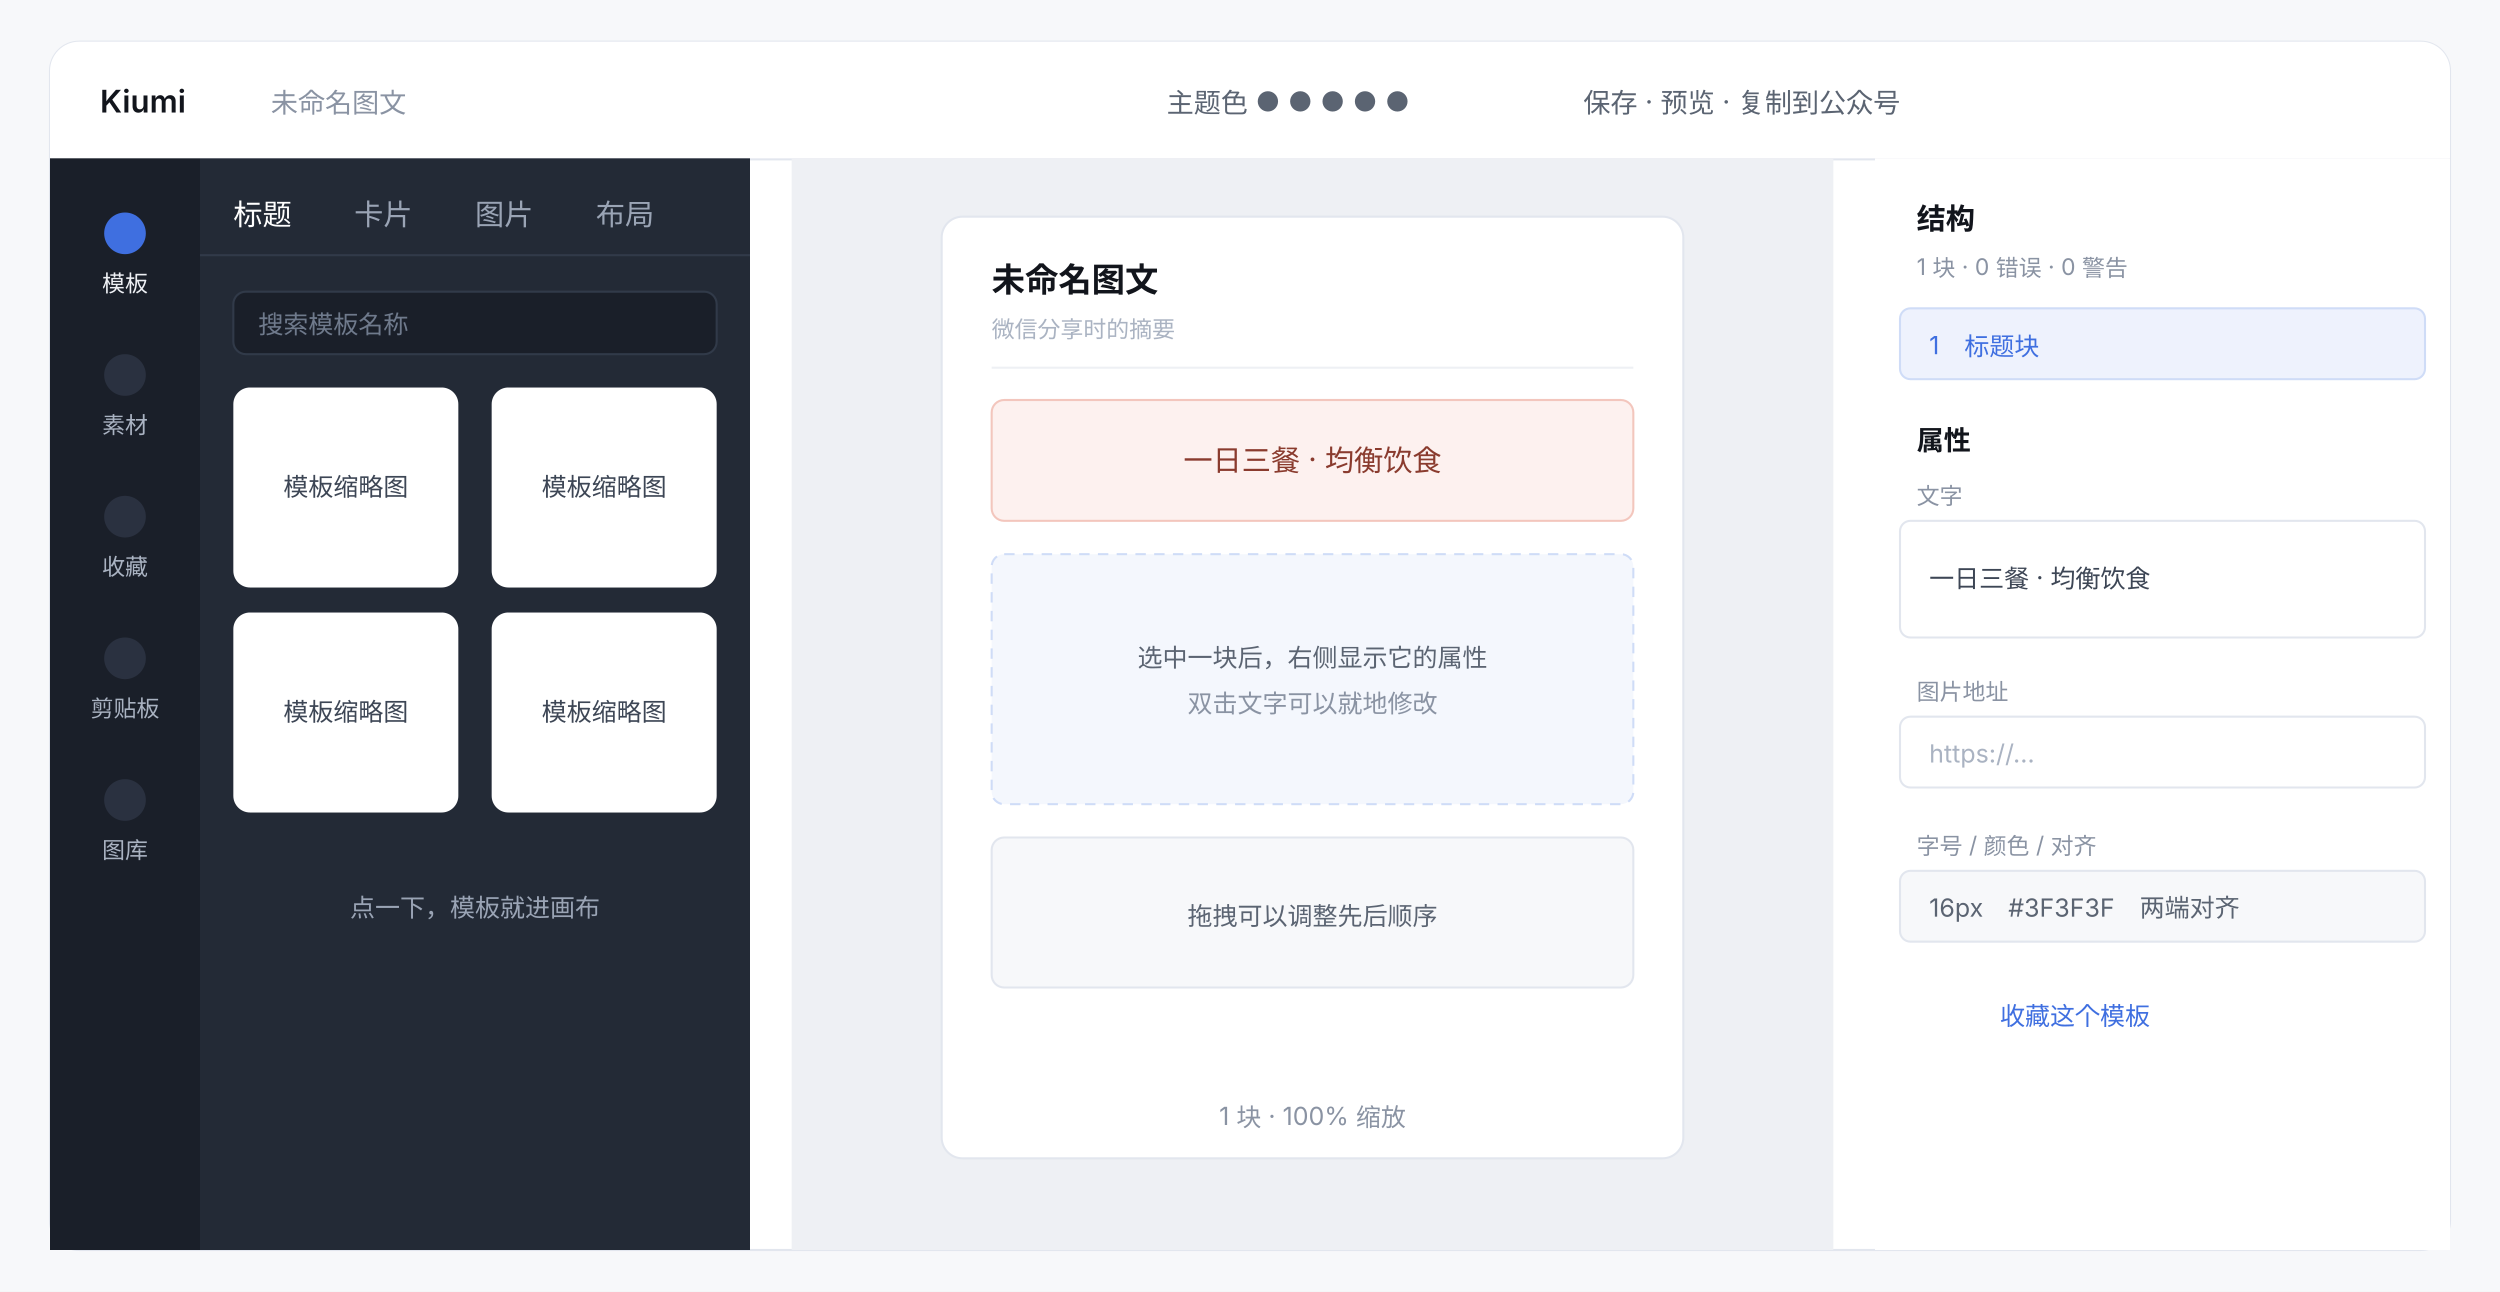
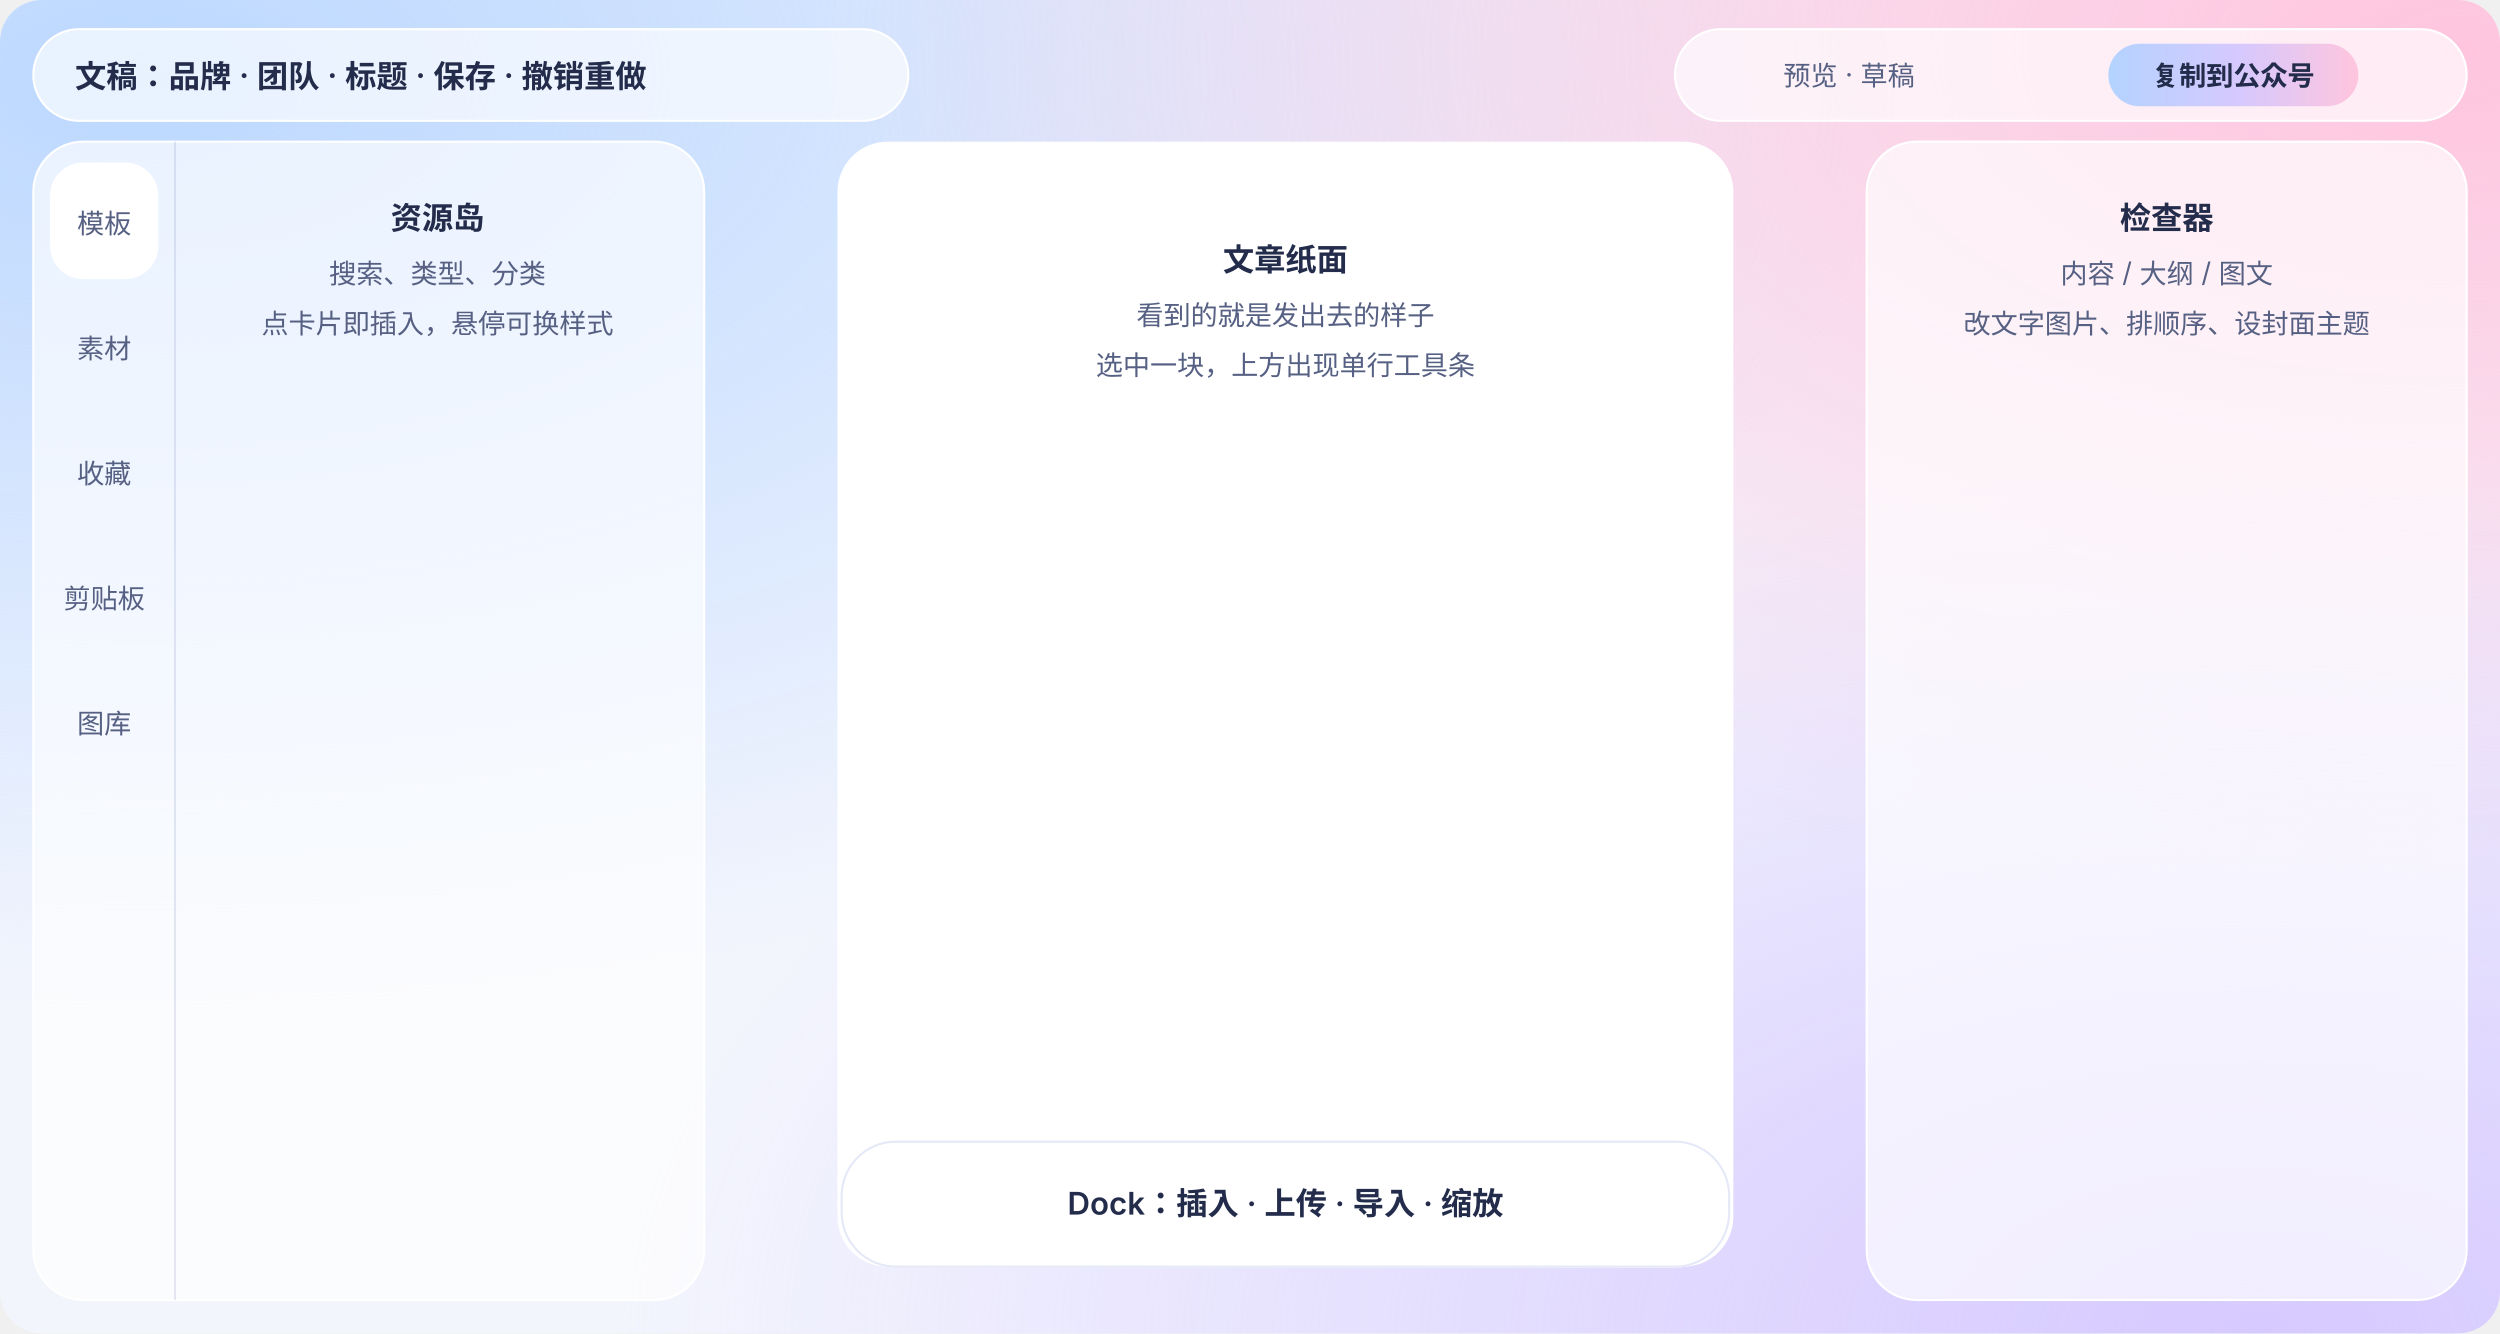
- <svg xmlns="http://www.w3.org/2000/svg" width="1200" height="620" viewBox="0 0 1200 620" font-family="-apple-system, 'PingFang SC', 'Microsoft YaHei', sans-serif">
-   <rect width="1200" height="620" fill="#f7f8fa" />
-   <rect x="24" y="20" width="1152" height="580" rx="14" fill="#ffffff" stroke="#e2e6ee" />
-   <rect x="24" y="20" width="1152" height="56" rx="14" fill="#ffffff" />
-   <rect x="24" y="62" width="1152" height="14" fill="#ffffff" />
-   <text x="48" y="54" font-size="15" fill="#12151c" font-weight="600">Kiumi</text>
-   <text x="130" y="54" font-size="13" fill="#8a93a3">未命名图文</text>
-   <text x="560" y="54" font-size="13" fill="#5b6472">主题色 ● ● ● ● ●</text>
-   <text x="760" y="54" font-size="13" fill="#5b6472">保存 · 预览 · 复制到公众号</text>
-   <rect x="24" y="76" width="1152" height="1" fill="#e2e6ee" />
-   <rect x="24" y="76" width="72" height="524" fill="#1a1f29" />
-   <circle cx="60" cy="112" r="10" fill="#3f6fe0" />
-   <text x="60" y="140" font-size="11" fill="#eef0f4" text-anchor="middle">模板</text>
-   <circle cx="60" cy="180" r="10" fill="#2a3140" />
-   <text x="60" y="208" font-size="11" fill="#aab3c2" text-anchor="middle">素材</text>
-   <circle cx="60" cy="248" r="10" fill="#2a3140" />
-   <text x="60" y="276" font-size="11" fill="#aab3c2" text-anchor="middle">收藏</text>
-   <circle cx="60" cy="316" r="10" fill="#2a3140" />
-   <text x="60" y="344" font-size="11" fill="#aab3c2" text-anchor="middle">剪贴板</text>
-   <circle cx="60" cy="384" r="10" fill="#2a3140" />
-   <text x="60" y="412" font-size="11" fill="#aab3c2" text-anchor="middle">图库</text>
-   <rect x="96" y="76" width="264" height="524" fill="#232a36" />
-   <text x="112" y="108" font-size="14" fill="#ffffff">标题</text>
-   <text x="170" y="108" font-size="14" fill="#9aa4b5">卡片</text>
-   <text x="228" y="108" font-size="14" fill="#9aa4b5">图片</text>
-   <text x="286" y="108" font-size="14" fill="#9aa4b5">布局</text>
-   <rect x="96" y="122" width="264" height="1" fill="#313a49" />
-   <rect x="112" y="140" width="232" height="30" rx="6" fill="#1a1f29" stroke="#313a49" />
-   <text x="124" y="160" font-size="12" fill="#6f7a8c">搜索模板名称</text>
-   <rect x="112" y="186" width="108" height="96" rx="8" fill="#ffffff" />
-   <text x="166" y="238" font-size="12" fill="#3d4655" text-anchor="middle">模板缩略图</text>
-   <rect x="236" y="186" width="108" height="96" rx="8" fill="#ffffff" />
-   <text x="290" y="238" font-size="12" fill="#3d4655" text-anchor="middle">模板缩略图</text>
-   <rect x="112" y="294" width="108" height="96" rx="8" fill="#ffffff" />
-   <text x="166" y="346" font-size="12" fill="#3d4655" text-anchor="middle">模板缩略图</text>
-   <rect x="236" y="294" width="108" height="96" rx="8" fill="#ffffff" />
-   <text x="290" y="346" font-size="12" fill="#3d4655" text-anchor="middle">模板缩略图</text>
-   <text x="228" y="440" font-size="12" fill="#9aa4b5" text-anchor="middle">点一下，模板就进画布</text>
-   <rect x="380" y="76" width="500" height="524" fill="#eef0f4" />
-   <rect x="452" y="104" width="356" height="452" rx="10" fill="#ffffff" stroke="#e2e6ee" />
-   <text x="476" y="140" font-size="16" fill="#12151c" font-weight="600">未命名图文</text>
-   <text x="476" y="162" font-size="11" fill="#aab3c2">微信分享时的摘要</text>
-   <rect x="476" y="176" width="308" height="1" fill="#eef0f4" />
-   <rect x="476" y="192" width="308" height="58" rx="6" fill="#fdf1ef" stroke="#f3c6bd" />
-   <text x="630" y="226" font-size="14" fill="#8a3b2e" text-anchor="middle">一日三餐 · 均衡饮食</text>
-   <rect x="476" y="266" width="308" height="120" rx="6" fill="#f4f7fd" stroke="#cfdcf7" stroke-dasharray="5 4" />
-   <text x="630" y="320" font-size="12" fill="#5b6472" text-anchor="middle">选中一块后，右侧显示它的属性</text>
-   <text x="630" y="342" font-size="12" fill="#8a93a3" text-anchor="middle">双击文字可以就地修改</text>
-   <rect x="476" y="402" width="308" height="72" rx="6" fill="#f7f8fa" stroke="#e2e6ee" />
-   <text x="630" y="444" font-size="12" fill="#5b6472" text-anchor="middle">拖拽可以调整先后顺序</text>
-   <text x="630" y="540" font-size="12" fill="#8a93a3" text-anchor="middle">1 块 · 100% 缩放</text>
-   <rect x="900" y="76" width="276" height="524" fill="#ffffff" />
-   <text x="920" y="110" font-size="14" fill="#12151c" font-weight="600">结构</text>
-   <text x="920" y="132" font-size="11" fill="#8a93a3">1 块 · 0 错误 · 0 警告</text>
-   <rect x="912" y="148" width="252" height="34" rx="5" fill="#eef2fd" stroke="#cfdcf7" />
-   <text x="926" y="170" font-size="12" fill="#3f6fe0">1　标题块</text>
-   <text x="920" y="216" font-size="13" fill="#12151c" font-weight="600">属性</text>
-   <text x="920" y="242" font-size="11" fill="#8a93a3">文字</text>
-   <rect x="912" y="250" width="252" height="56" rx="5" fill="#ffffff" stroke="#e2e6ee" />
-   <text x="926" y="282" font-size="12" fill="#3d4655">一日三餐 · 均衡饮食</text>
-   <text x="920" y="336" font-size="11" fill="#8a93a3">图片地址</text>
-   <rect x="912" y="344" width="252" height="34" rx="5" fill="#ffffff" stroke="#e2e6ee" />
-   <text x="926" y="366" font-size="12" fill="#aab3c2">https://…</text>
-   <text x="920" y="410" font-size="11" fill="#8a93a3">字号 / 颜色 / 对齐</text>
-   <rect x="912" y="418" width="252" height="34" rx="5" fill="#f7f8fa" stroke="#e2e6ee" />
-   <text x="926" y="440" font-size="12" fill="#5b6472">16px　#3F3F3F　两端对齐</text>
-   <text x="960" y="492" font-size="12" fill="#3f6fe0">收藏这个模板</text>
+ <svg xmlns="http://www.w3.org/2000/svg" width="1200" height="640" viewBox="0 0 1200 640" font-family="-apple-system, 'PingFang SC', 'Microsoft YaHei', sans-serif">
+   <defs>
+     <radialGradient id="a" cx="6%" cy="6%" r="70%">
+       <stop stop-color="#bcd8ff" />
+       <stop offset="1" stop-color="#bcd8ff" stop-opacity="0" />
+     </radialGradient>
+     <radialGradient id="b" cx="98%" cy="4%" r="65%">
+       <stop stop-color="#ffc5de" />
+       <stop offset="1" stop-color="#ffc5de" stop-opacity="0" />
+     </radialGradient>
+     <radialGradient id="c" cx="90%" cy="100%" r="65%">
+       <stop stop-color="#d6c9ff" />
+       <stop offset="1" stop-color="#d6c9ff" stop-opacity="0" />
+     </radialGradient>
+     <linearGradient id="candy" x1="0" x2="1">
+       <stop stop-color="#b4d3ff" />
+       <stop offset=".5" stop-color="#d4c9ff" />
+       <stop offset="1" stop-color="#ffc5de" />
+     </linearGradient>
+   </defs>
+   <rect width="1200" height="640" rx="20" fill="#f3f5fd" />
+   <rect width="1200" height="640" rx="20" fill="url(#a)" />
+   <rect width="1200" height="640" rx="20" fill="url(#b)" />
+   <rect width="1200" height="640" rx="20" fill="url(#c)" />
+   <g fill="#fff" fill-opacity=".66" stroke="#fff">
+     <rect x="16" y="14" width="420" height="44" rx="22" />
+     <rect x="804" y="14" width="380" height="44" rx="22" />
+     <rect x="16" y="68" width="322" height="556" rx="24" />
+     <rect x="896" y="68" width="288" height="556" rx="24" />
+     <rect x="404" y="548" width="426" height="60" rx="26" />
+   </g>
+   <rect x="402" y="68" width="430" height="540" rx="24" fill="#fff" />
+   <rect x="404" y="548" width="426" height="60" rx="26" fill="#fff" fill-opacity=".8" stroke="#e4e8f7" />
+   <rect x="1012" y="21" width="120" height="30" rx="15" fill="url(#candy)" />
+   <rect x="24" y="78" width="52" height="56" rx="16" fill="#fff" />
+   <line x1="84" y1="68" x2="84" y2="624" stroke="#5c6caa" stroke-opacity=".15" />
+   <g fill="#232c4b" font-size="15" font-weight="600">
+     <text x="36" y="42">文稿：品牌 · 团队 · 标题 · 保存 · 撤销重做</text>
+     <text x="1072" y="41" font-size="13" text-anchor="middle">复制到公众号</text>
+     <text x="210" y="110" text-anchor="middle">资源岛</text>
+     <text x="617" y="130" text-anchor="middle">文章纸面</text>
+     <text x="1040" y="110" text-anchor="middle">检查器</text>
+     <text x="617" y="583" text-anchor="middle">Dock：插入 · 上传 · 导入 · 缩放</text>
+   </g>
+   <g fill="#566083" font-size="13">
+     <text x="50" y="112" text-anchor="middle">模板</text>
+     <text x="50" y="172" text-anchor="middle">素材</text>
+     <text x="50" y="232" text-anchor="middle">收藏</text>
+     <text x="50" y="292" text-anchor="middle">剪贴板</text>
+     <text x="50" y="352" text-anchor="middle">图库</text>
+     <text x="210" y="136" text-anchor="middle">搜索、类型、分类</text>
+     <text x="210" y="160" text-anchor="middle">点卡片即插入，悬停可换样式</text>
+     <text x="617" y="156" text-anchor="middle">看到的就是发出去的样子</text>
+     <text x="617" y="180" text-anchor="middle">选中一块，上方出现单行工具条</text>
+     <text x="1040" y="136" text-anchor="middle">内容 / 大纲 / 图文</text>
+     <text x="1040" y="160" text-anchor="middle">改文字图片、排顺序、设封面主题</text>
+     <text x="856" y="41">预览 · 草稿</text>
+   </g>
</svg>
